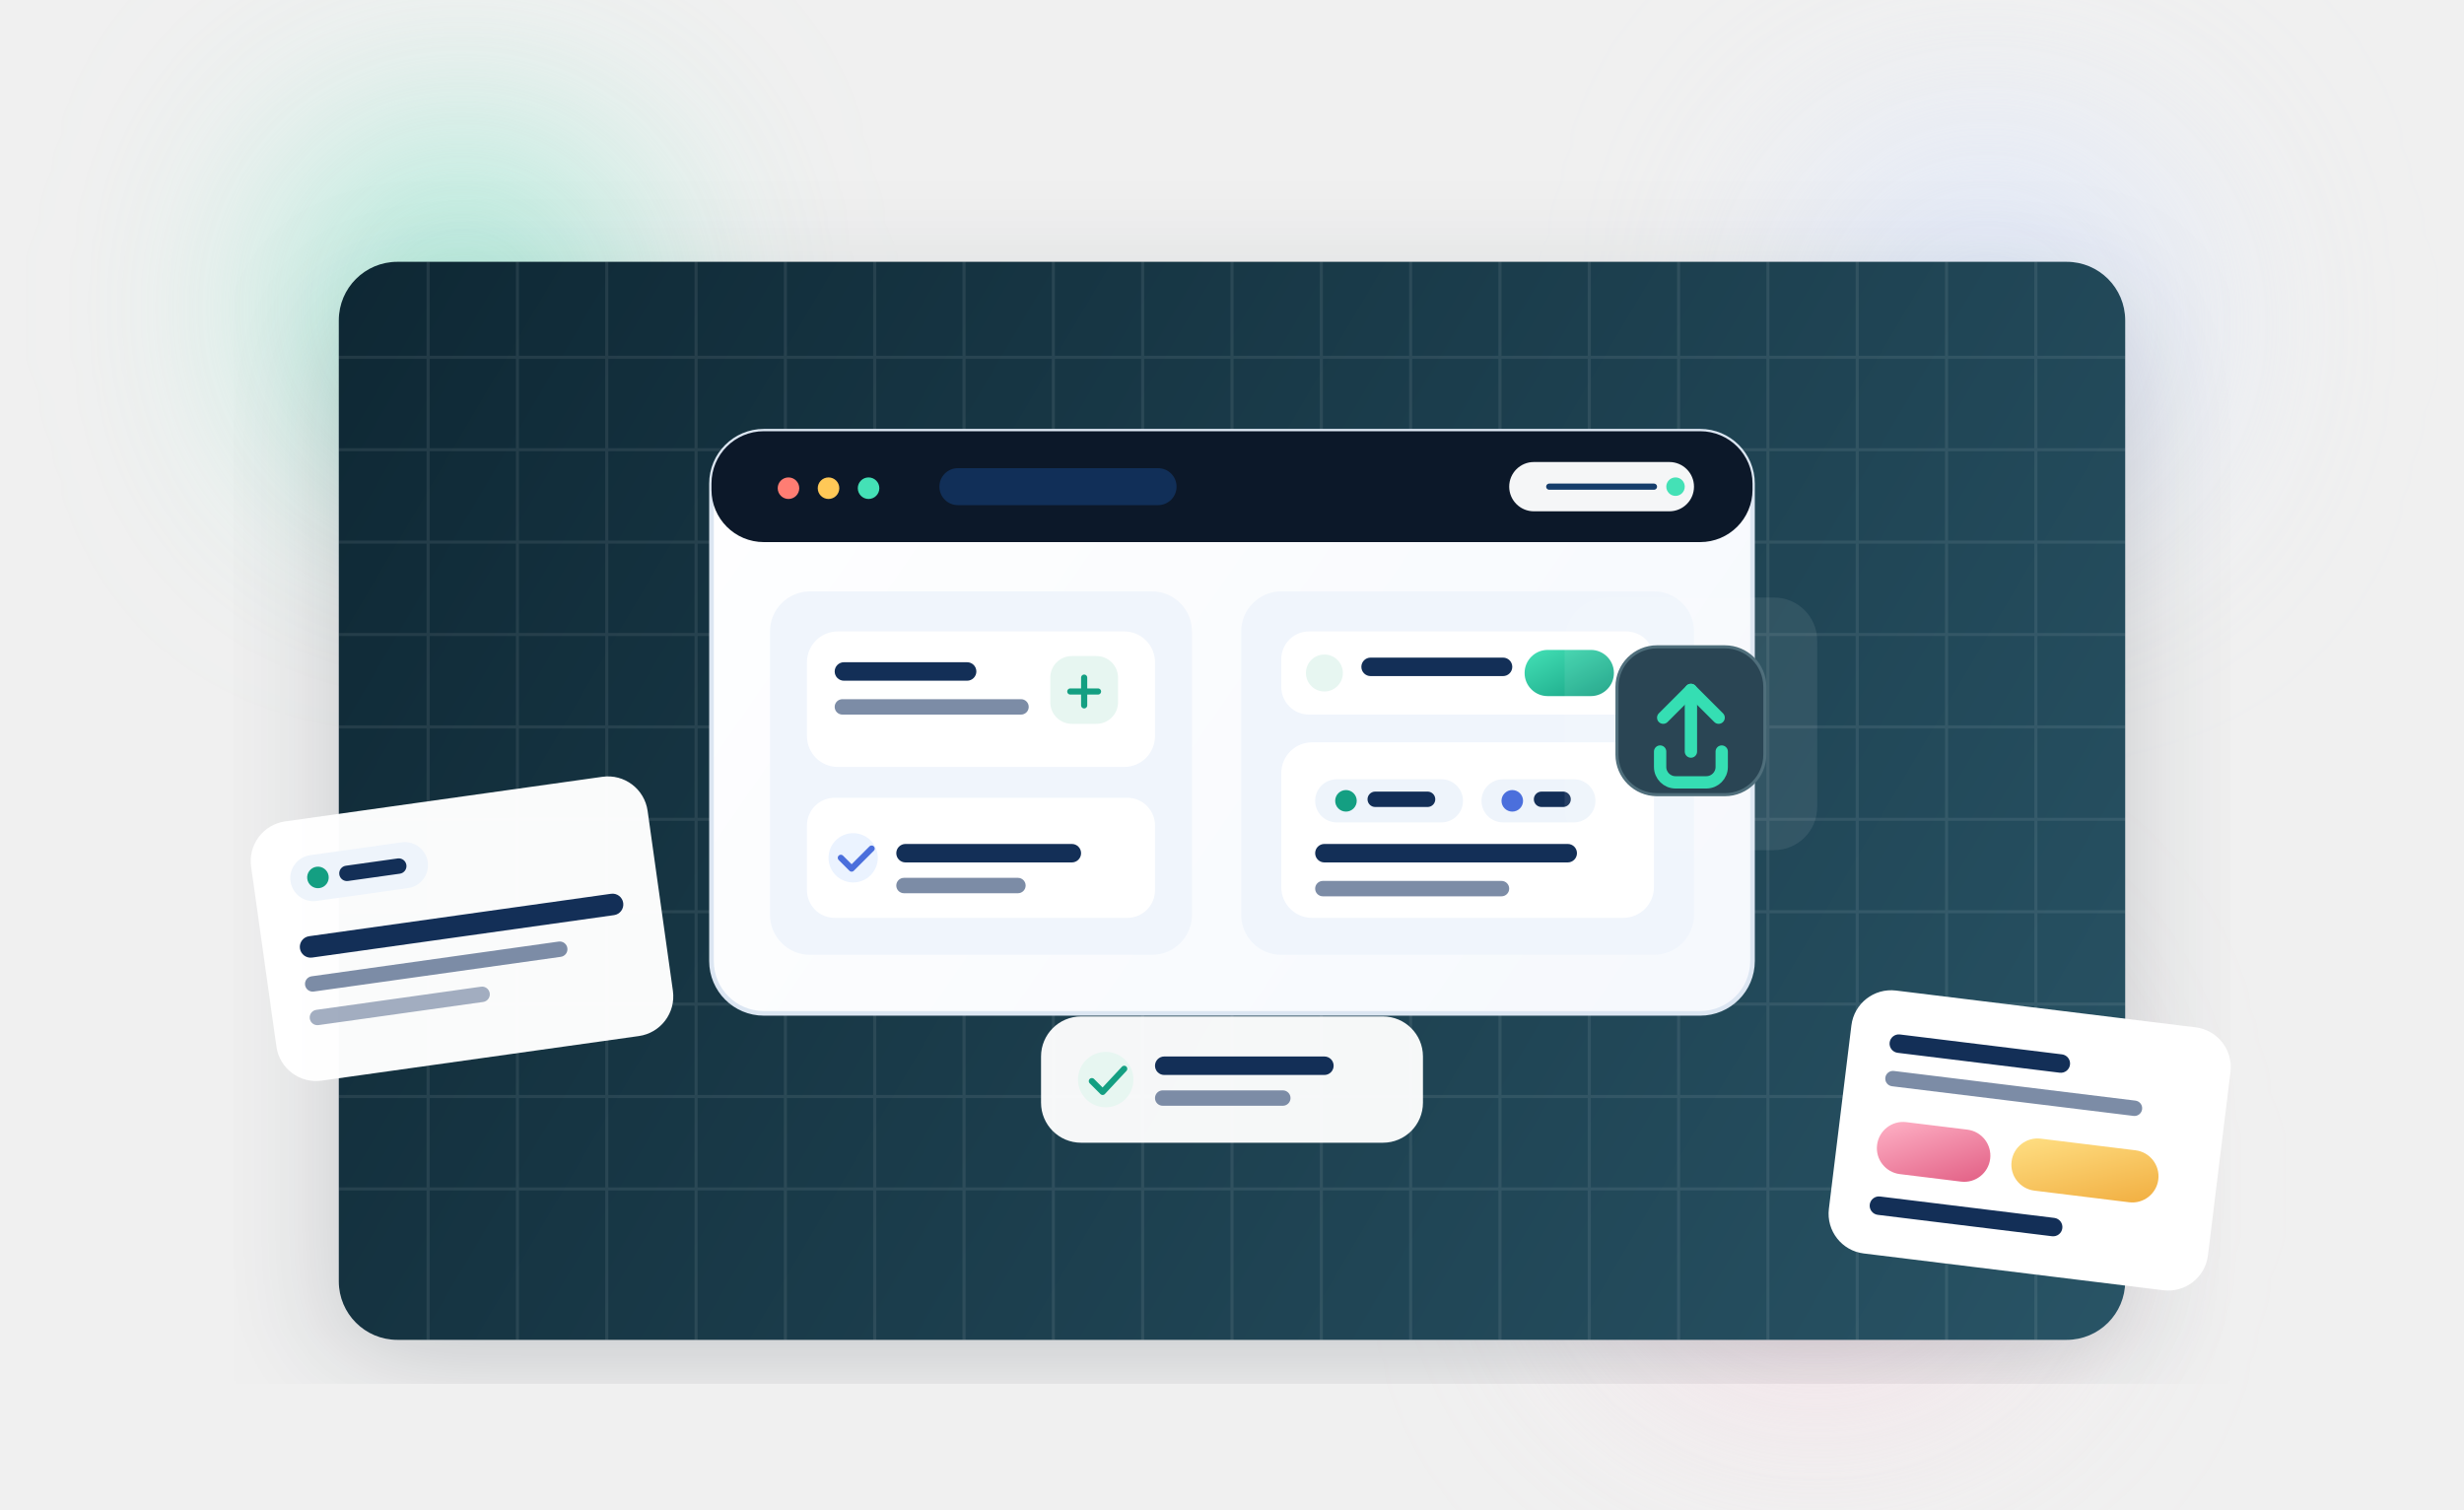
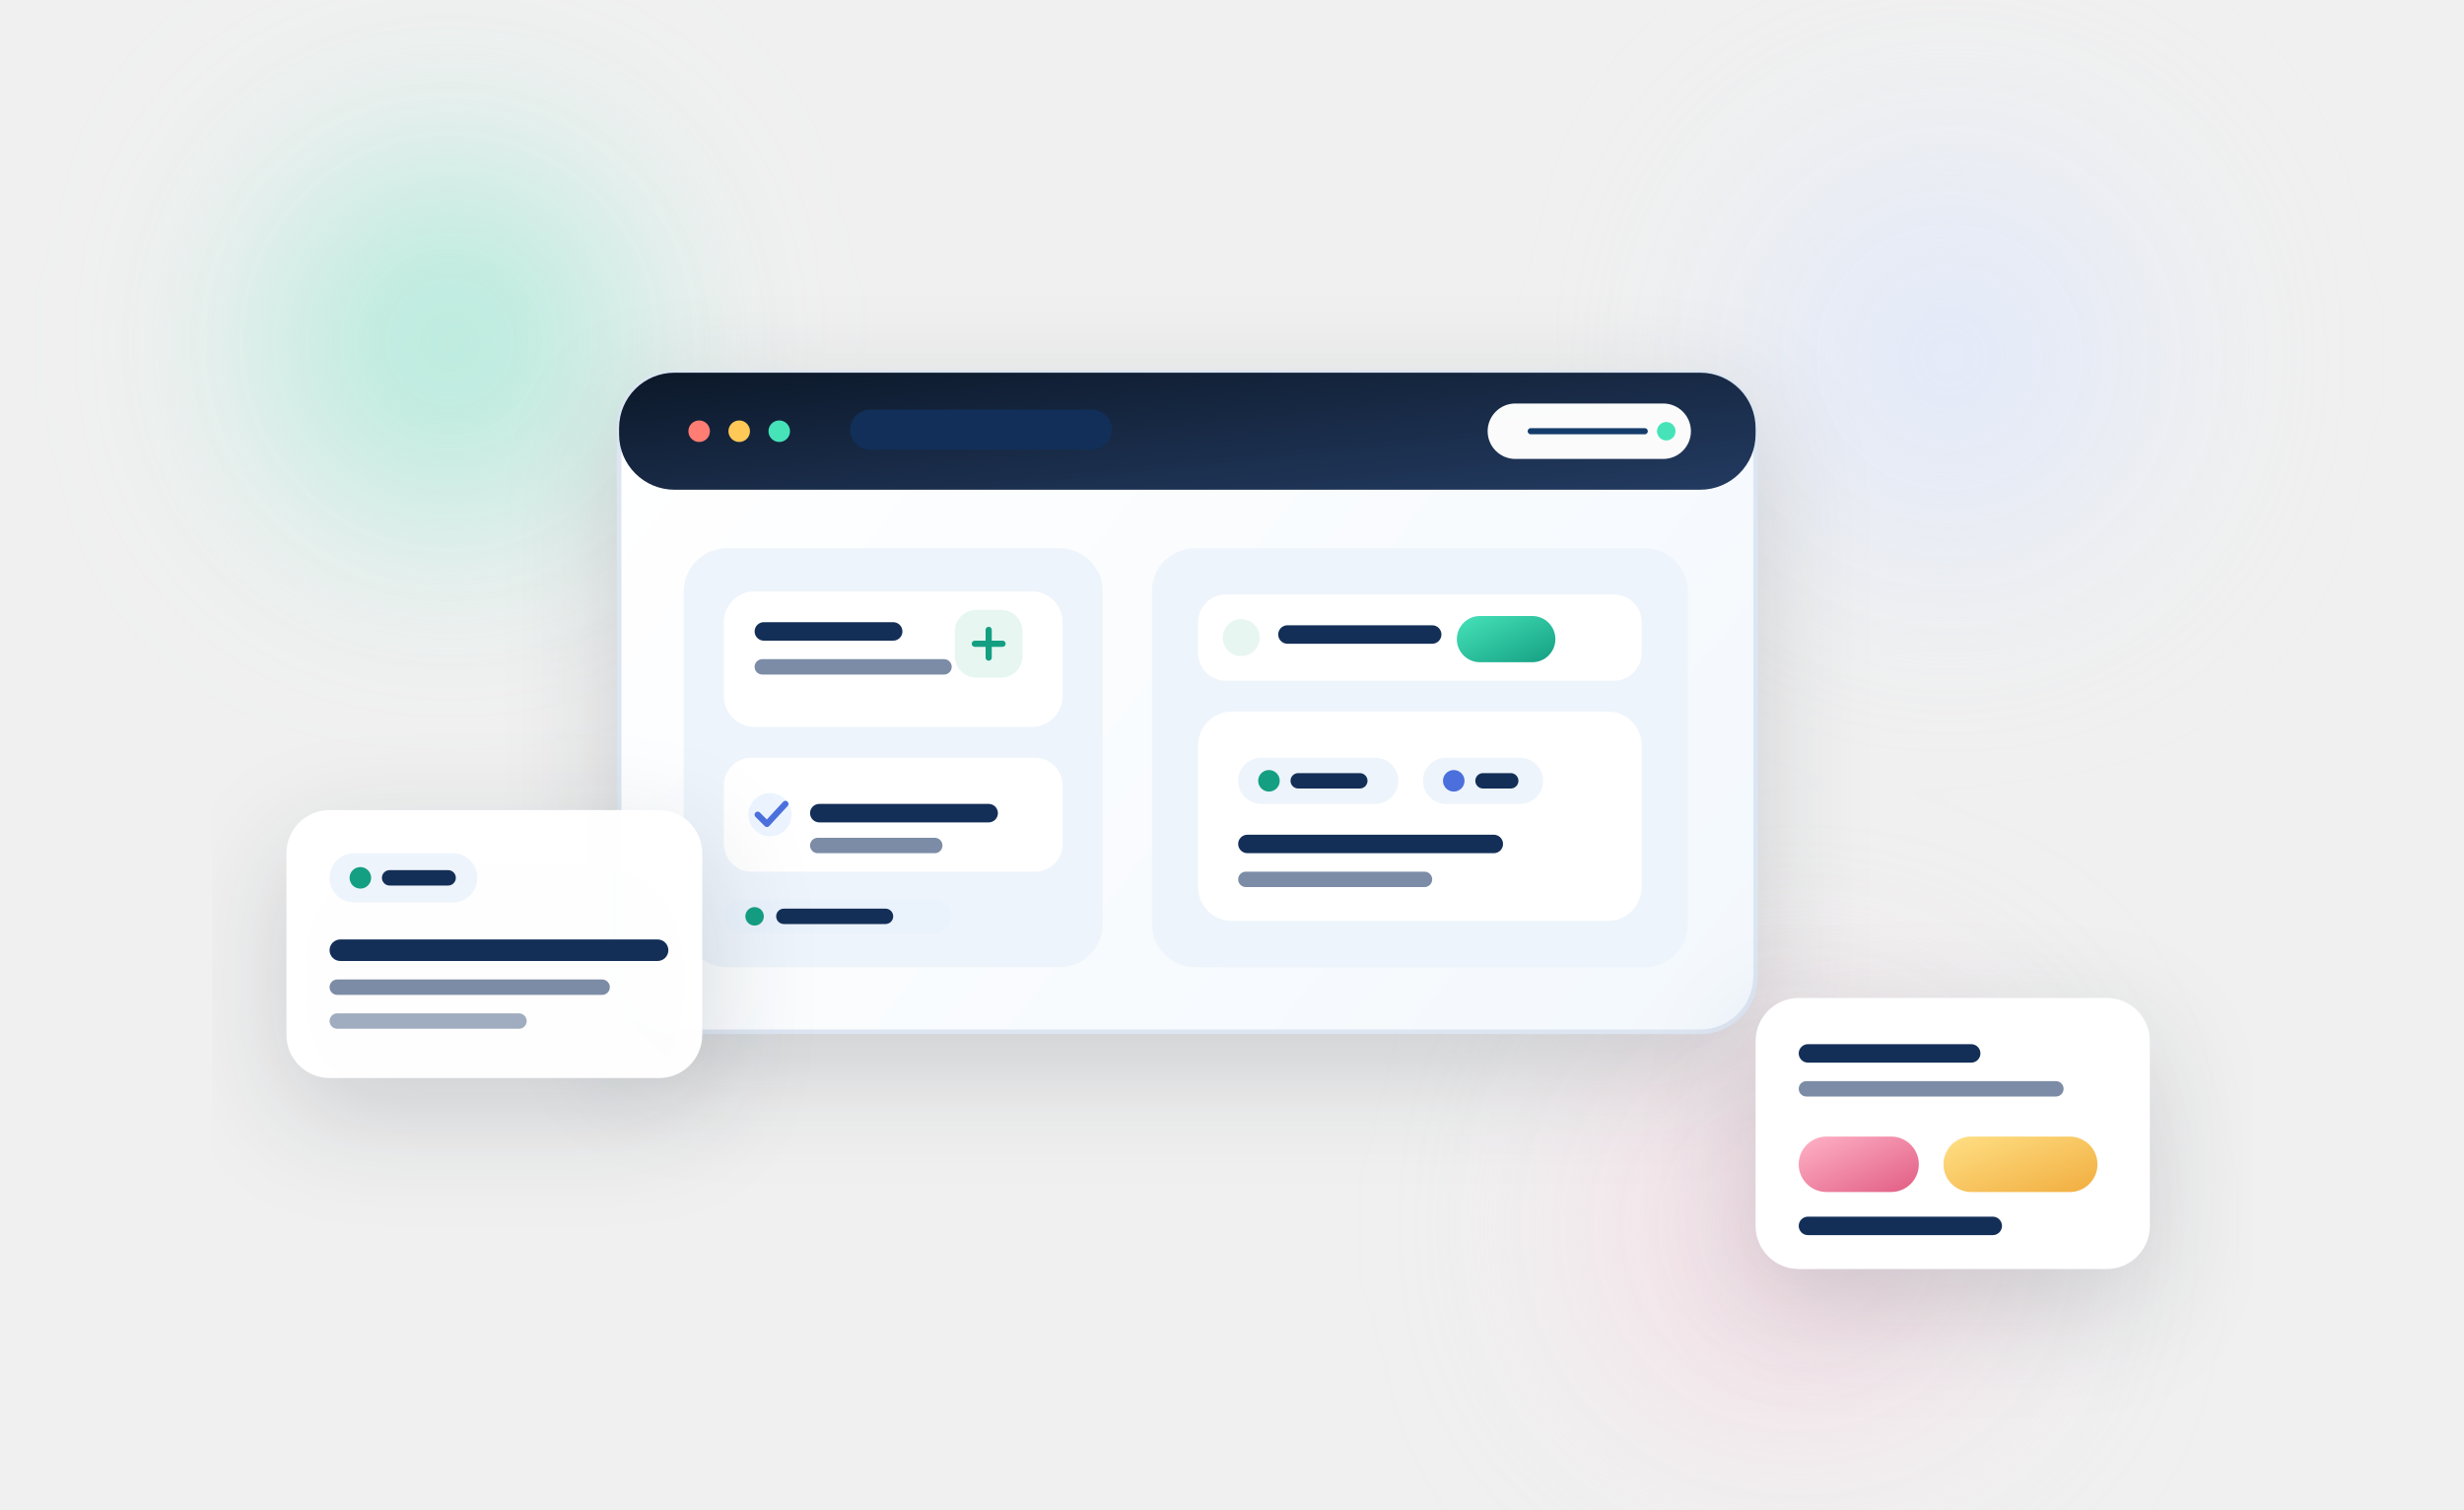
<svg xmlns="http://www.w3.org/2000/svg" width="1600" height="980" viewBox="0 0 1600 980" fill="none">
  <defs>
-     <linearGradient id="dw-bg" x1="140" y1="100" x2="1460" y2="880" gradientUnits="userSpaceOnUse">
-       <stop offset="0%" stop-color="#0C2430" />
-       <stop offset="100%" stop-color="#2A5668" />
+     <linearGradient id="dw-card" x1="420" y1="250" x2="1060" y2="760" gradientUnits="userSpaceOnUse">
+       <stop offset="0%" stop-color="#FFFFFF" />
+       <stop offset="100%" stop-color="#F3F8FD" />
    </linearGradient>
-     <linearGradient id="dw-panel" x1="420" y1="220" x2="1150" y2="720" gradientUnits="userSpaceOnUse">
-       <stop offset="0%" stop-color="#FFFFFF" />
-       <stop offset="100%" stop-color="#F5F8FD" />
+     <linearGradient id="dw-navy" x1="0" y1="0" x2="1" y2="1">
+       <stop offset="0%" stop-color="#0C1829" />
+       <stop offset="100%" stop-color="#233B61" />
    </linearGradient>
    <linearGradient id="dw-teal" x1="0" y1="0" x2="1" y2="1">
-       <stop offset="0%" stop-color="#44E1B6" />
-       <stop offset="100%" stop-color="#159F82" />
+       <stop offset="0%" stop-color="#46E3B9" />
+       <stop offset="100%" stop-color="#149F82" />
    </linearGradient>
    <linearGradient id="dw-blue" x1="0" y1="0" x2="1" y2="1">
      <stop offset="0%" stop-color="#7CA8FF" />
      <stop offset="100%" stop-color="#4B6FDC" />
    </linearGradient>
    <linearGradient id="dw-pink" x1="0" y1="0" x2="1" y2="1">
      <stop offset="0%" stop-color="#FFB3C7" />
      <stop offset="100%" stop-color="#E15D83" />
    </linearGradient>
    <linearGradient id="dw-gold" x1="0" y1="0" x2="1" y2="1">
      <stop offset="0%" stop-color="#FFE085" />
      <stop offset="100%" stop-color="#F1AD3F" />
    </linearGradient>
-     <filter id="dw-shadow" x="152" y="118" width="1296" height="780" filterUnits="userSpaceOnUse" color-interpolation-filters="sRGB">
+     <filter id="dw-shadow" x="138" y="104" width="1324" height="820" filterUnits="userSpaceOnUse" color-interpolation-filters="sRGB">
      <feFlood flood-opacity="0" result="BackgroundImageFix" />
      <feColorMatrix in="SourceAlpha" type="matrix" values="0 0 0 0 0 0 0 0 0 0 0 0 0 0 0 0 0 0 127 0" result="hardAlpha" />
-       <feOffset dy="28" />
-       <feGaussianBlur stdDeviation="40" />
-       <feColorMatrix type="matrix" values="0 0 0 0 0.047 0 0 0 0 0.094 0 0 0 0 0.161 0 0 0 0.18 0" />
+       <feOffset dy="24" />
+       <feGaussianBlur stdDeviation="36" />
+       <feColorMatrix type="matrix" values="0 0 0 0 0.047 0 0 0 0 0.094 0 0 0 0 0.161 0 0 0 0.16 0" />
      <feBlend mode="normal" in2="BackgroundImageFix" result="effect1_dropShadow_0_1" />
      <feBlend mode="normal" in="SourceGraphic" in2="effect1_dropShadow_0_1" result="shape" />
    </filter>
    <filter id="dw-soft" x="0" y="0" width="1600" height="980" filterUnits="userSpaceOnUse" color-interpolation-filters="sRGB">
-       <feGaussianBlur stdDeviation="70" />
+       <feGaussianBlur stdDeviation="64" />
    </filter>
  </defs>
-   <g opacity="0.6" filter="url(#dw-soft)">
-     <circle cx="300" cy="200" r="120" fill="#85E8CC" />
-     <circle cx="1290" cy="210" r="130" fill="#D7E4FF" />
-     <circle cx="1180" cy="770" r="140" fill="#F7D5E1" />
+   <g opacity="0.55" filter="url(#dw-soft)">
+     <circle cx="292" cy="222" r="120" fill="#89E7CE" />
+     <circle cx="1266" cy="232" r="132" fill="#D9E5FF" />
+     <circle cx="1168" cy="796" r="136" fill="#F7D5E1" />
  </g>
  <g filter="url(#dw-shadow)">
-     <rect x="220" y="170" width="1160" height="700" rx="38" fill="url(#dw-bg)" />
-     <g opacity="0.08">
-       <path d="M278 170V870" stroke="#FFFFFF" stroke-width="2" />
-       <path d="M336 170V870" stroke="#FFFFFF" stroke-width="2" />
-       <path d="M394 170V870" stroke="#FFFFFF" stroke-width="2" />
-       <path d="M452 170V870" stroke="#FFFFFF" stroke-width="2" />
-       <path d="M510 170V870" stroke="#FFFFFF" stroke-width="2" />
-       <path d="M568 170V870" stroke="#FFFFFF" stroke-width="2" />
-       <path d="M626 170V870" stroke="#FFFFFF" stroke-width="2" />
-       <path d="M684 170V870" stroke="#FFFFFF" stroke-width="2" />
-       <path d="M742 170V870" stroke="#FFFFFF" stroke-width="2" />
-       <path d="M800 170V870" stroke="#FFFFFF" stroke-width="2" />
-       <path d="M858 170V870" stroke="#FFFFFF" stroke-width="2" />
-       <path d="M916 170V870" stroke="#FFFFFF" stroke-width="2" />
-       <path d="M974 170V870" stroke="#FFFFFF" stroke-width="2" />
-       <path d="M1032 170V870" stroke="#FFFFFF" stroke-width="2" />
-       <path d="M1090 170V870" stroke="#FFFFFF" stroke-width="2" />
-       <path d="M1148 170V870" stroke="#FFFFFF" stroke-width="2" />
-       <path d="M1206 170V870" stroke="#FFFFFF" stroke-width="2" />
-       <path d="M1264 170V870" stroke="#FFFFFF" stroke-width="2" />
-       <path d="M1322 170V870" stroke="#FFFFFF" stroke-width="2" />
-       <path d="M220 232H1380" stroke="#FFFFFF" stroke-width="2" />
-       <path d="M220 292H1380" stroke="#FFFFFF" stroke-width="2" />
-       <path d="M220 352H1380" stroke="#FFFFFF" stroke-width="2" />
-       <path d="M220 412H1380" stroke="#FFFFFF" stroke-width="2" />
-       <path d="M220 472H1380" stroke="#FFFFFF" stroke-width="2" />
-       <path d="M220 532H1380" stroke="#FFFFFF" stroke-width="2" />
-       <path d="M220 592H1380" stroke="#FFFFFF" stroke-width="2" />
-       <path d="M220 652H1380" stroke="#FFFFFF" stroke-width="2" />
-       <path d="M220 712H1380" stroke="#FFFFFF" stroke-width="2" />
-       <path d="M220 772H1380" stroke="#FFFFFF" stroke-width="2" />
-     </g>
-     <rect x="462" y="280" width="676" height="378" rx="34" fill="url(#dw-panel)" stroke="#DCE6F2" stroke-width="3" />
-     <rect x="462" y="280" width="676" height="72" rx="34" fill="#0C1829" />
-     <circle cx="512" cy="317" r="7" fill="#FF7D73" />
-     <circle cx="538" cy="317" r="7" fill="#FFC857" />
-     <circle cx="564" cy="317" r="7" fill="#44E1B6" />
-     <rect x="610" y="304" width="154" height="24" rx="12" fill="#112F58" />
-     <rect x="980" y="300" width="120" height="32" rx="16" fill="#FFFFFF" opacity="0.96" />
-     <path d="M1006 316H1074" stroke="#153D6B" stroke-width="4" stroke-linecap="round" />
-     <circle cx="1088" cy="316" r="6" fill="#44E1B6" />
-     <rect x="500" y="384" width="274" height="236" rx="26" fill="#F0F5FC" />
-     <rect x="524" y="410" width="226" height="88" rx="20" fill="#FFFFFF" />
-     <rect x="542" y="430" width="92" height="12" rx="6" fill="#132F57" />
-     <rect x="542" y="454" width="126" height="10" rx="5" fill="#7C8CA6" />
-     <rect x="682" y="426" width="44" height="44" rx="14" fill="#E7F6F1" />
-     <path d="M695 449H713M704 440V458" stroke="#149F82" stroke-width="4" stroke-linecap="round" />
-     <rect x="524" y="518" width="226" height="78" rx="18" fill="#FFFFFF" />
-     <circle cx="554" cy="557" r="16" fill="#EBF3FF" />
-     <path d="M546 557L553 564L566 551" stroke="#4B6FDC" stroke-width="4" stroke-linecap="round" stroke-linejoin="round" />
-     <rect x="582" y="548" width="120" height="12" rx="6" fill="#132F57" />
-     <rect x="582" y="570" width="84" height="10" rx="5" fill="#7C8CA6" />
-     <rect x="806" y="384" width="294" height="236" rx="26" fill="#F0F5FC" />
-     <rect x="832" y="410" width="242" height="54" rx="18" fill="#FFFFFF" />
-     <circle cx="860" cy="437" r="12" fill="#E7F6F1" />
-     <rect x="884" y="427" width="98" height="12" rx="6" fill="#132F57" />
-     <rect x="990" y="422" width="58" height="30" rx="15" fill="url(#dw-teal)" />
-     <rect x="832" y="482" width="242" height="114" rx="20" fill="#FFFFFF" />
-     <rect x="854" y="506" width="96" height="28" rx="14" fill="#EEF4FB" />
-     <circle cx="874" cy="520" r="7" fill="#149F82" />
-     <rect x="888" y="514" width="44" height="10" rx="5" fill="#132F57" />
-     <rect x="962" y="506" width="74" height="28" rx="14" fill="#EEF4FB" />
-     <circle cx="982" cy="520" r="7" fill="#4B6FDC" />
-     <rect x="996" y="514" width="24" height="10" rx="5" fill="#132F57" />
-     <rect x="854" y="548" width="170" height="12" rx="6" fill="#132F57" />
-     <rect x="854" y="572" width="126" height="10" rx="5" fill="#7C8CA6" />
-     <rect x="676" y="660" width="248" height="82" rx="26" fill="#FFFFFF" opacity="0.96" />
-     <circle cx="718" cy="701" r="18" fill="#E7F6F1" />
-     <path d="M709 702L716 709L730 694" stroke="#149F82" stroke-width="4" stroke-linecap="round" stroke-linejoin="round" />
-     <rect x="750" y="686" width="116" height="12" rx="6" fill="#132F57" />
-     <rect x="750" y="708" width="88" height="10" rx="5" fill="#7C8CA6" />
-     <g transform="translate(1016 388)">
-       <rect x="0" y="0" width="164" height="164" rx="28" fill="#FFFFFF" opacity="0.08" />
-       <rect x="34" y="32" width="96" height="96" rx="26" fill="#2A4554" stroke="#4F6E7B" stroke-width="2" />
-       <path d="M82 60V100" stroke="#35DEB3" stroke-width="8" stroke-linecap="round" />
-       <path d="M64 78L82 60L100 78" stroke="#35DEB3" stroke-width="8" stroke-linecap="round" stroke-linejoin="round" />
-       <path d="M62 100V110C62 115.523 66.477 120 72 120H92C97.523 120 102 115.523 102 110V100" stroke="#35DEB3" stroke-width="8" stroke-linecap="round" />
-     </g>
+     <rect x="402" y="242" width="738" height="428" rx="36" fill="url(#dw-card)" stroke="#DCE5F1" stroke-width="3" />
+     <rect x="402" y="242" width="738" height="76" rx="36" fill="url(#dw-navy)" />
+     <circle cx="454" cy="280" r="7" fill="#FF7D73" />
+     <circle cx="480" cy="280" r="7" fill="#FFC857" />
+     <circle cx="506" cy="280" r="7" fill="#46E3B9" />
+     <rect x="552" y="266" width="170" height="26" rx="13" fill="#112F58" />
+     <rect x="966" y="262" width="132" height="36" rx="18" fill="#FFFFFF" opacity="0.98" />
+     <path d="M994 280H1068" stroke="#153D6B" stroke-width="4" stroke-linecap="round" />
+     <circle cx="1082" cy="280" r="6" fill="#46E3B9" />
+     <rect x="444" y="356" width="272" height="272" rx="28" fill="#EEF4FB" />
+     <rect x="470" y="384" width="220" height="88" rx="20" fill="#FFFFFF" />
+     <rect x="490" y="404" width="96" height="12" rx="6" fill="#132F57" />
+     <rect x="490" y="428" width="128" height="10" rx="5" fill="#7C8CA6" />
+     <rect x="620" y="396" width="44" height="44" rx="14" fill="#E7F6F1" />
+     <path d="M633 418H651M642 409V427" stroke="#149F82" stroke-width="4" stroke-linecap="round" />
+     <rect x="470" y="492" width="220" height="74" rx="18" fill="#FFFFFF" />
+     <circle cx="500" cy="529" r="14" fill="#EBF4FF" />
+     <path d="M492 529L498 535L510 522" stroke="#4B6FDC" stroke-width="4" stroke-linecap="round" stroke-linejoin="round" />
+     <rect x="526" y="522" width="122" height="12" rx="6" fill="#132F57" />
+     <rect x="526" y="544" width="86" height="10" rx="5" fill="#7C8CA6" />
+     <rect x="470" y="584" width="148" height="22" rx="11" fill="#EAF2FC" />
+     <circle cx="490" cy="595" r="6" fill="#149F82" />
+     <rect x="504" y="590" width="76" height="10" rx="5" fill="#132F57" />
+     <rect x="748" y="356" width="348" height="272" rx="28" fill="#EEF4FB" />
+     <rect x="778" y="386" width="288" height="56" rx="18" fill="#FFFFFF" />
+     <circle cx="806" cy="414" r="12" fill="#E7F6F1" />
+     <rect x="830" y="406" width="106" height="12" rx="6" fill="#132F57" />
+     <rect x="946" y="400" width="64" height="30" rx="15" fill="url(#dw-teal)" />
+     <rect x="778" y="462" width="288" height="136" rx="22" fill="#FFFFFF" />
+     <rect x="804" y="492" width="104" height="30" rx="15" fill="#EEF4FB" />
+     <circle cx="824" cy="507" r="7" fill="#149F82" />
+     <rect x="838" y="502" width="50" height="10" rx="5" fill="#132F57" />
+     <rect x="924" y="492" width="78" height="30" rx="15" fill="#EEF4FB" />
+     <circle cx="944" cy="507" r="7" fill="#4B6FDC" />
+     <rect x="958" y="502" width="28" height="10" rx="5" fill="#132F57" />
+     <rect x="804" y="542" width="172" height="12" rx="6" fill="#132F57" />
+     <rect x="804" y="566" width="126" height="10" rx="5" fill="#7C8CA6" />
  </g>
-   <g transform="translate(170 520) rotate(-8 116 84)">
-     <rect x="0" y="0" width="260" height="170" rx="26" fill="#FFFFFF" opacity="0.98" />
-     <rect x="24" y="24" width="90" height="30" rx="15" fill="#EEF4FB" />
-     <circle cx="42" cy="39" r="7" fill="#149F82" />
-     <rect x="56" y="34" width="44" height="10" rx="5" fill="#132F57" />
-     <rect x="24" y="76" width="212" height="14" rx="7" fill="#132F57" />
-     <rect x="24" y="102" width="172" height="10" rx="5" fill="#7C8CA6" />
-     <rect x="24" y="124" width="118" height="10" rx="5" fill="#7C8CA6" opacity="0.7" />
+   <g filter="url(#dw-shadow)">
+     <rect x="186" y="526" width="270" height="174" rx="28" fill="#FFFFFF" opacity="0.98" />
+     <rect x="214" y="554" width="96" height="32" rx="16" fill="#EEF4FB" />
+     <circle cx="234" cy="570" r="7" fill="#149F82" />
+     <rect x="248" y="565" width="48" height="10" rx="5" fill="#132F57" />
+     <rect x="214" y="610" width="220" height="14" rx="7" fill="#132F57" />
+     <rect x="214" y="636" width="182" height="10" rx="5" fill="#7C8CA6" />
+     <rect x="214" y="658" width="128" height="10" rx="5" fill="#7C8CA6" opacity="0.72" />
  </g>
-   <g transform="translate(1194 654) rotate(7 120 86)">
-     <rect x="0" y="0" width="248" height="172" rx="26" fill="#FFFFFF" />
-     <rect x="26" y="28" width="118" height="12" rx="6" fill="#132F57" />
-     <rect x="26" y="52" width="168" height="10" rx="5" fill="#7C8CA6" />
-     <rect x="26" y="84" width="74" height="34" rx="17" fill="url(#dw-pink)" />
-     <rect x="114" y="84" width="96" height="34" rx="17" fill="url(#dw-gold)" />
-     <rect x="26" y="134" width="126" height="12" rx="6" fill="#132F57" />
+   <g filter="url(#dw-shadow)">
+     <rect x="1140" y="648" width="256" height="176" rx="28" fill="#FFFFFF" />
+     <rect x="1168" y="678" width="118" height="12" rx="6" fill="#132F57" />
+     <rect x="1168" y="702" width="172" height="10" rx="5" fill="#7C8CA6" />
+     <rect x="1168" y="738" width="78" height="36" rx="18" fill="url(#dw-pink)" />
+     <rect x="1262" y="738" width="100" height="36" rx="18" fill="url(#dw-gold)" />
+     <rect x="1168" y="790" width="132" height="12" rx="6" fill="#132F57" />
  </g>
</svg>
